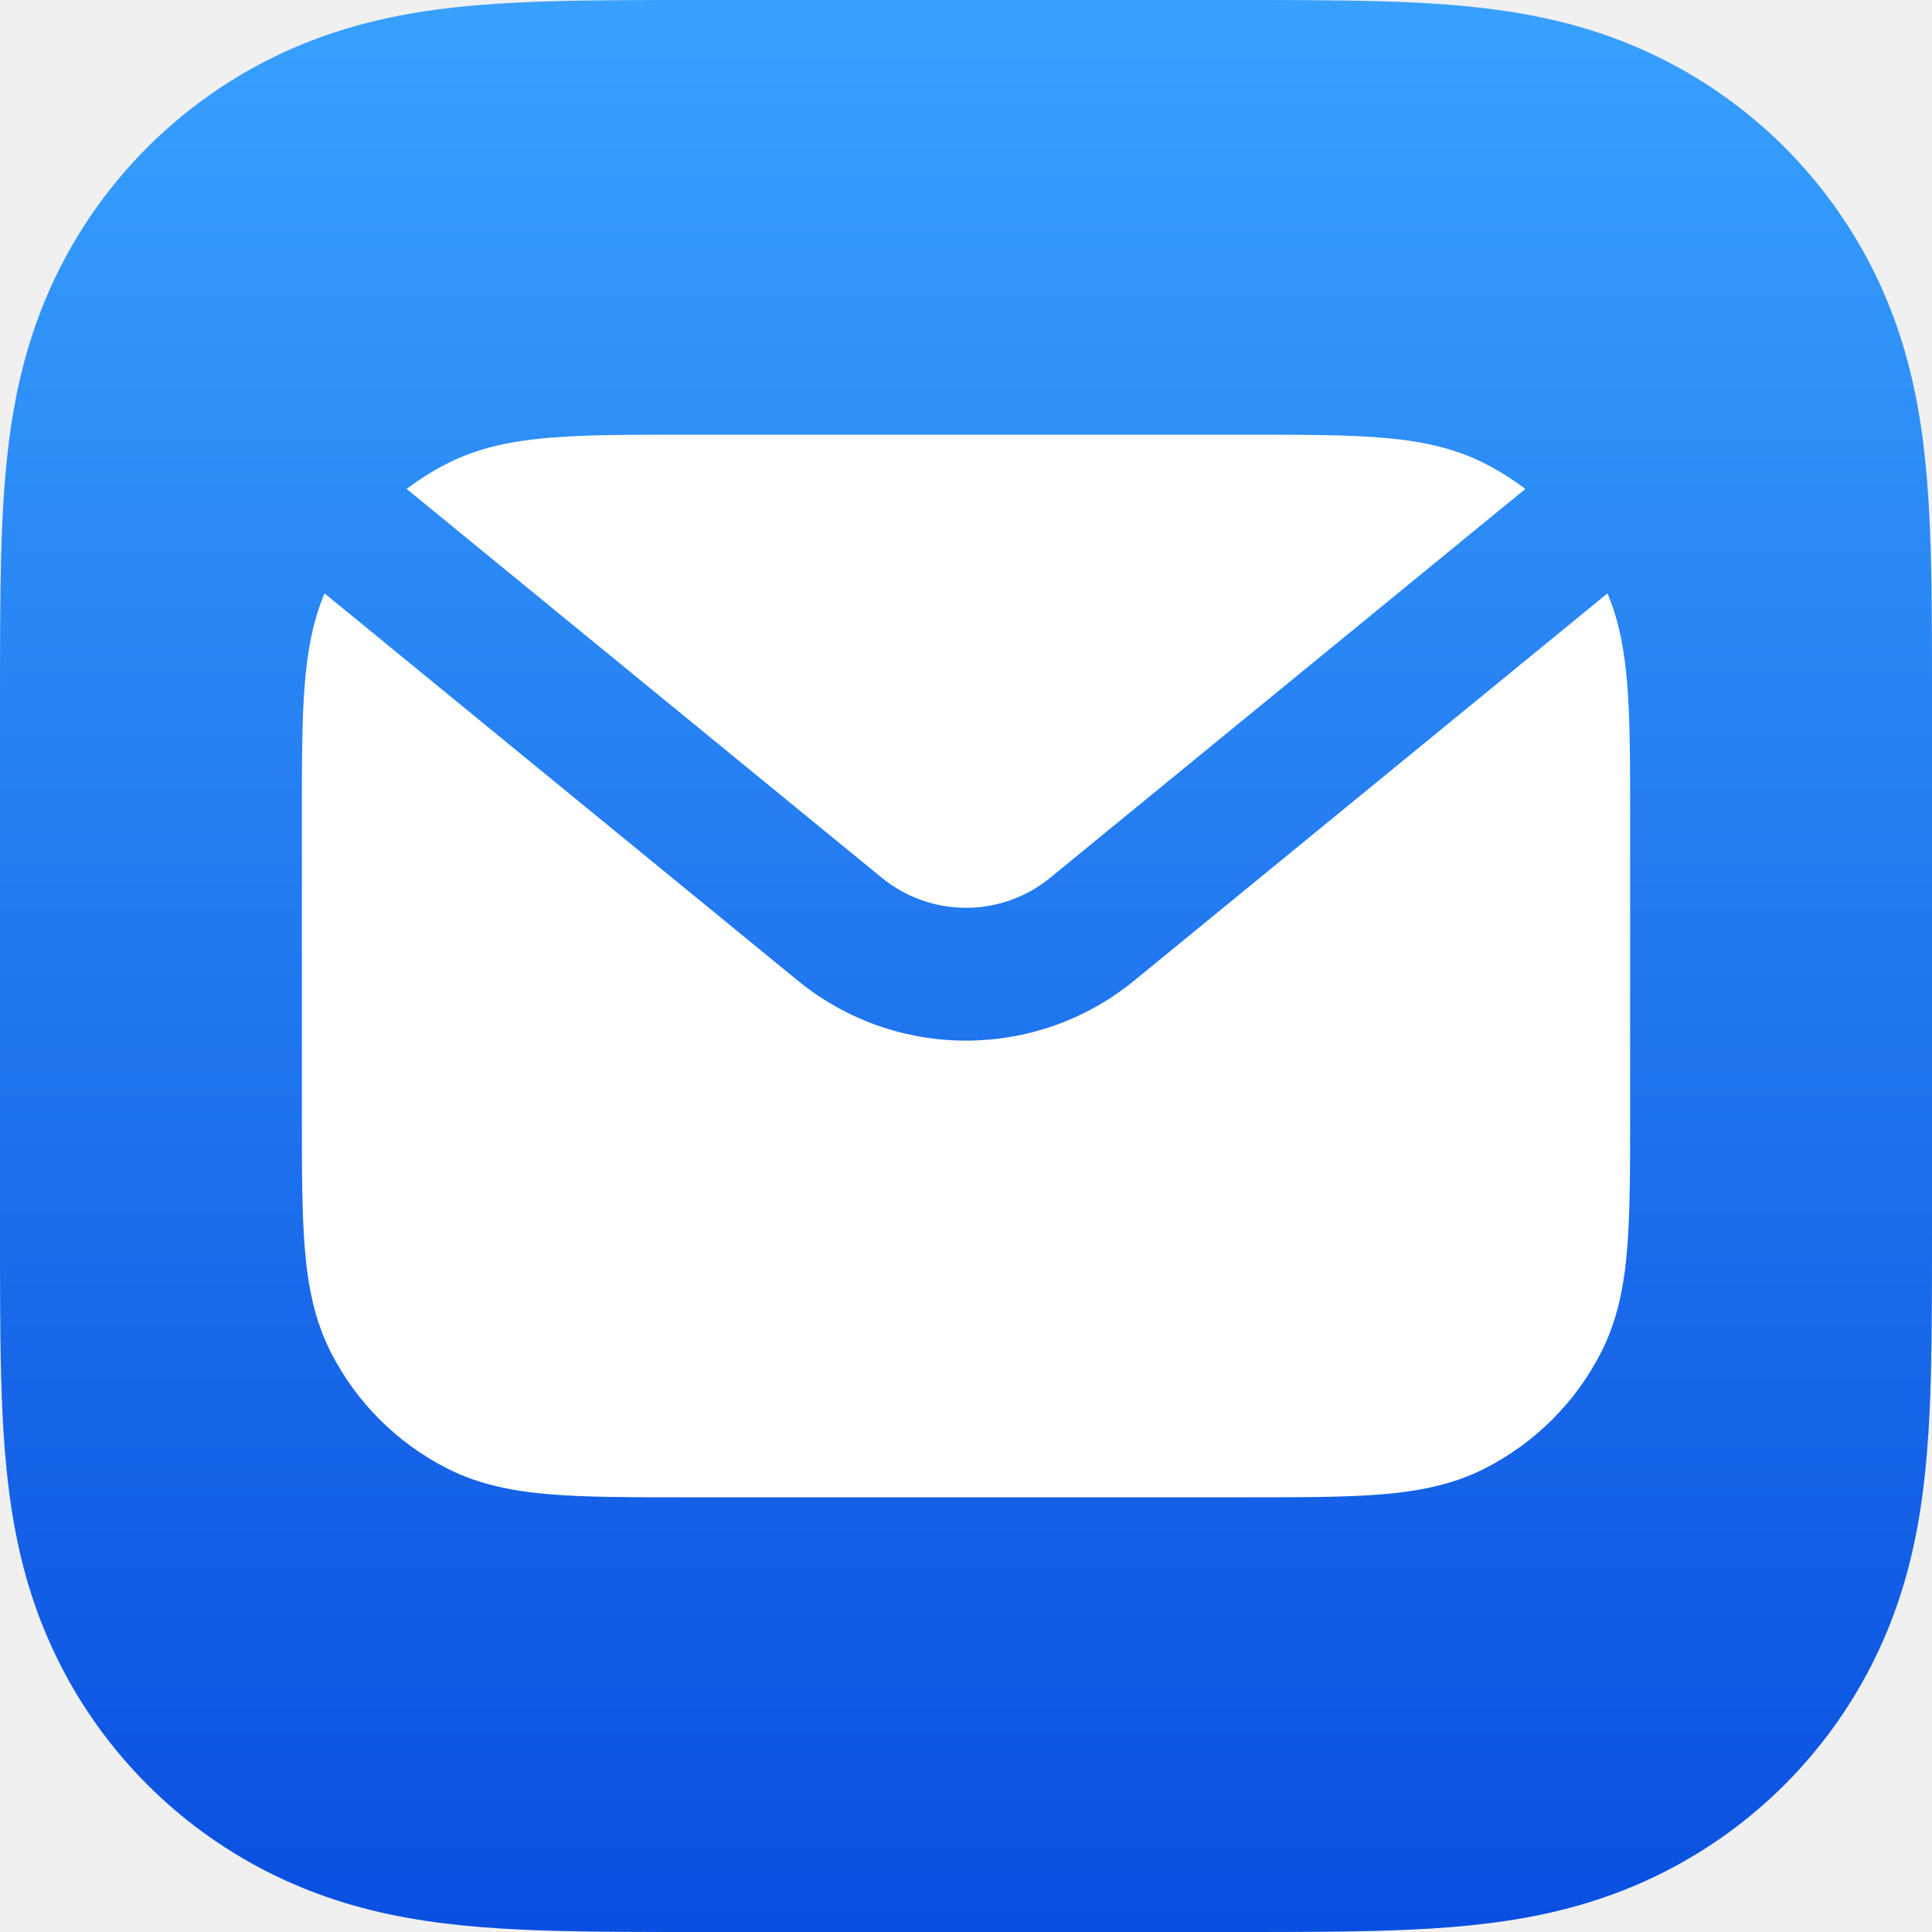
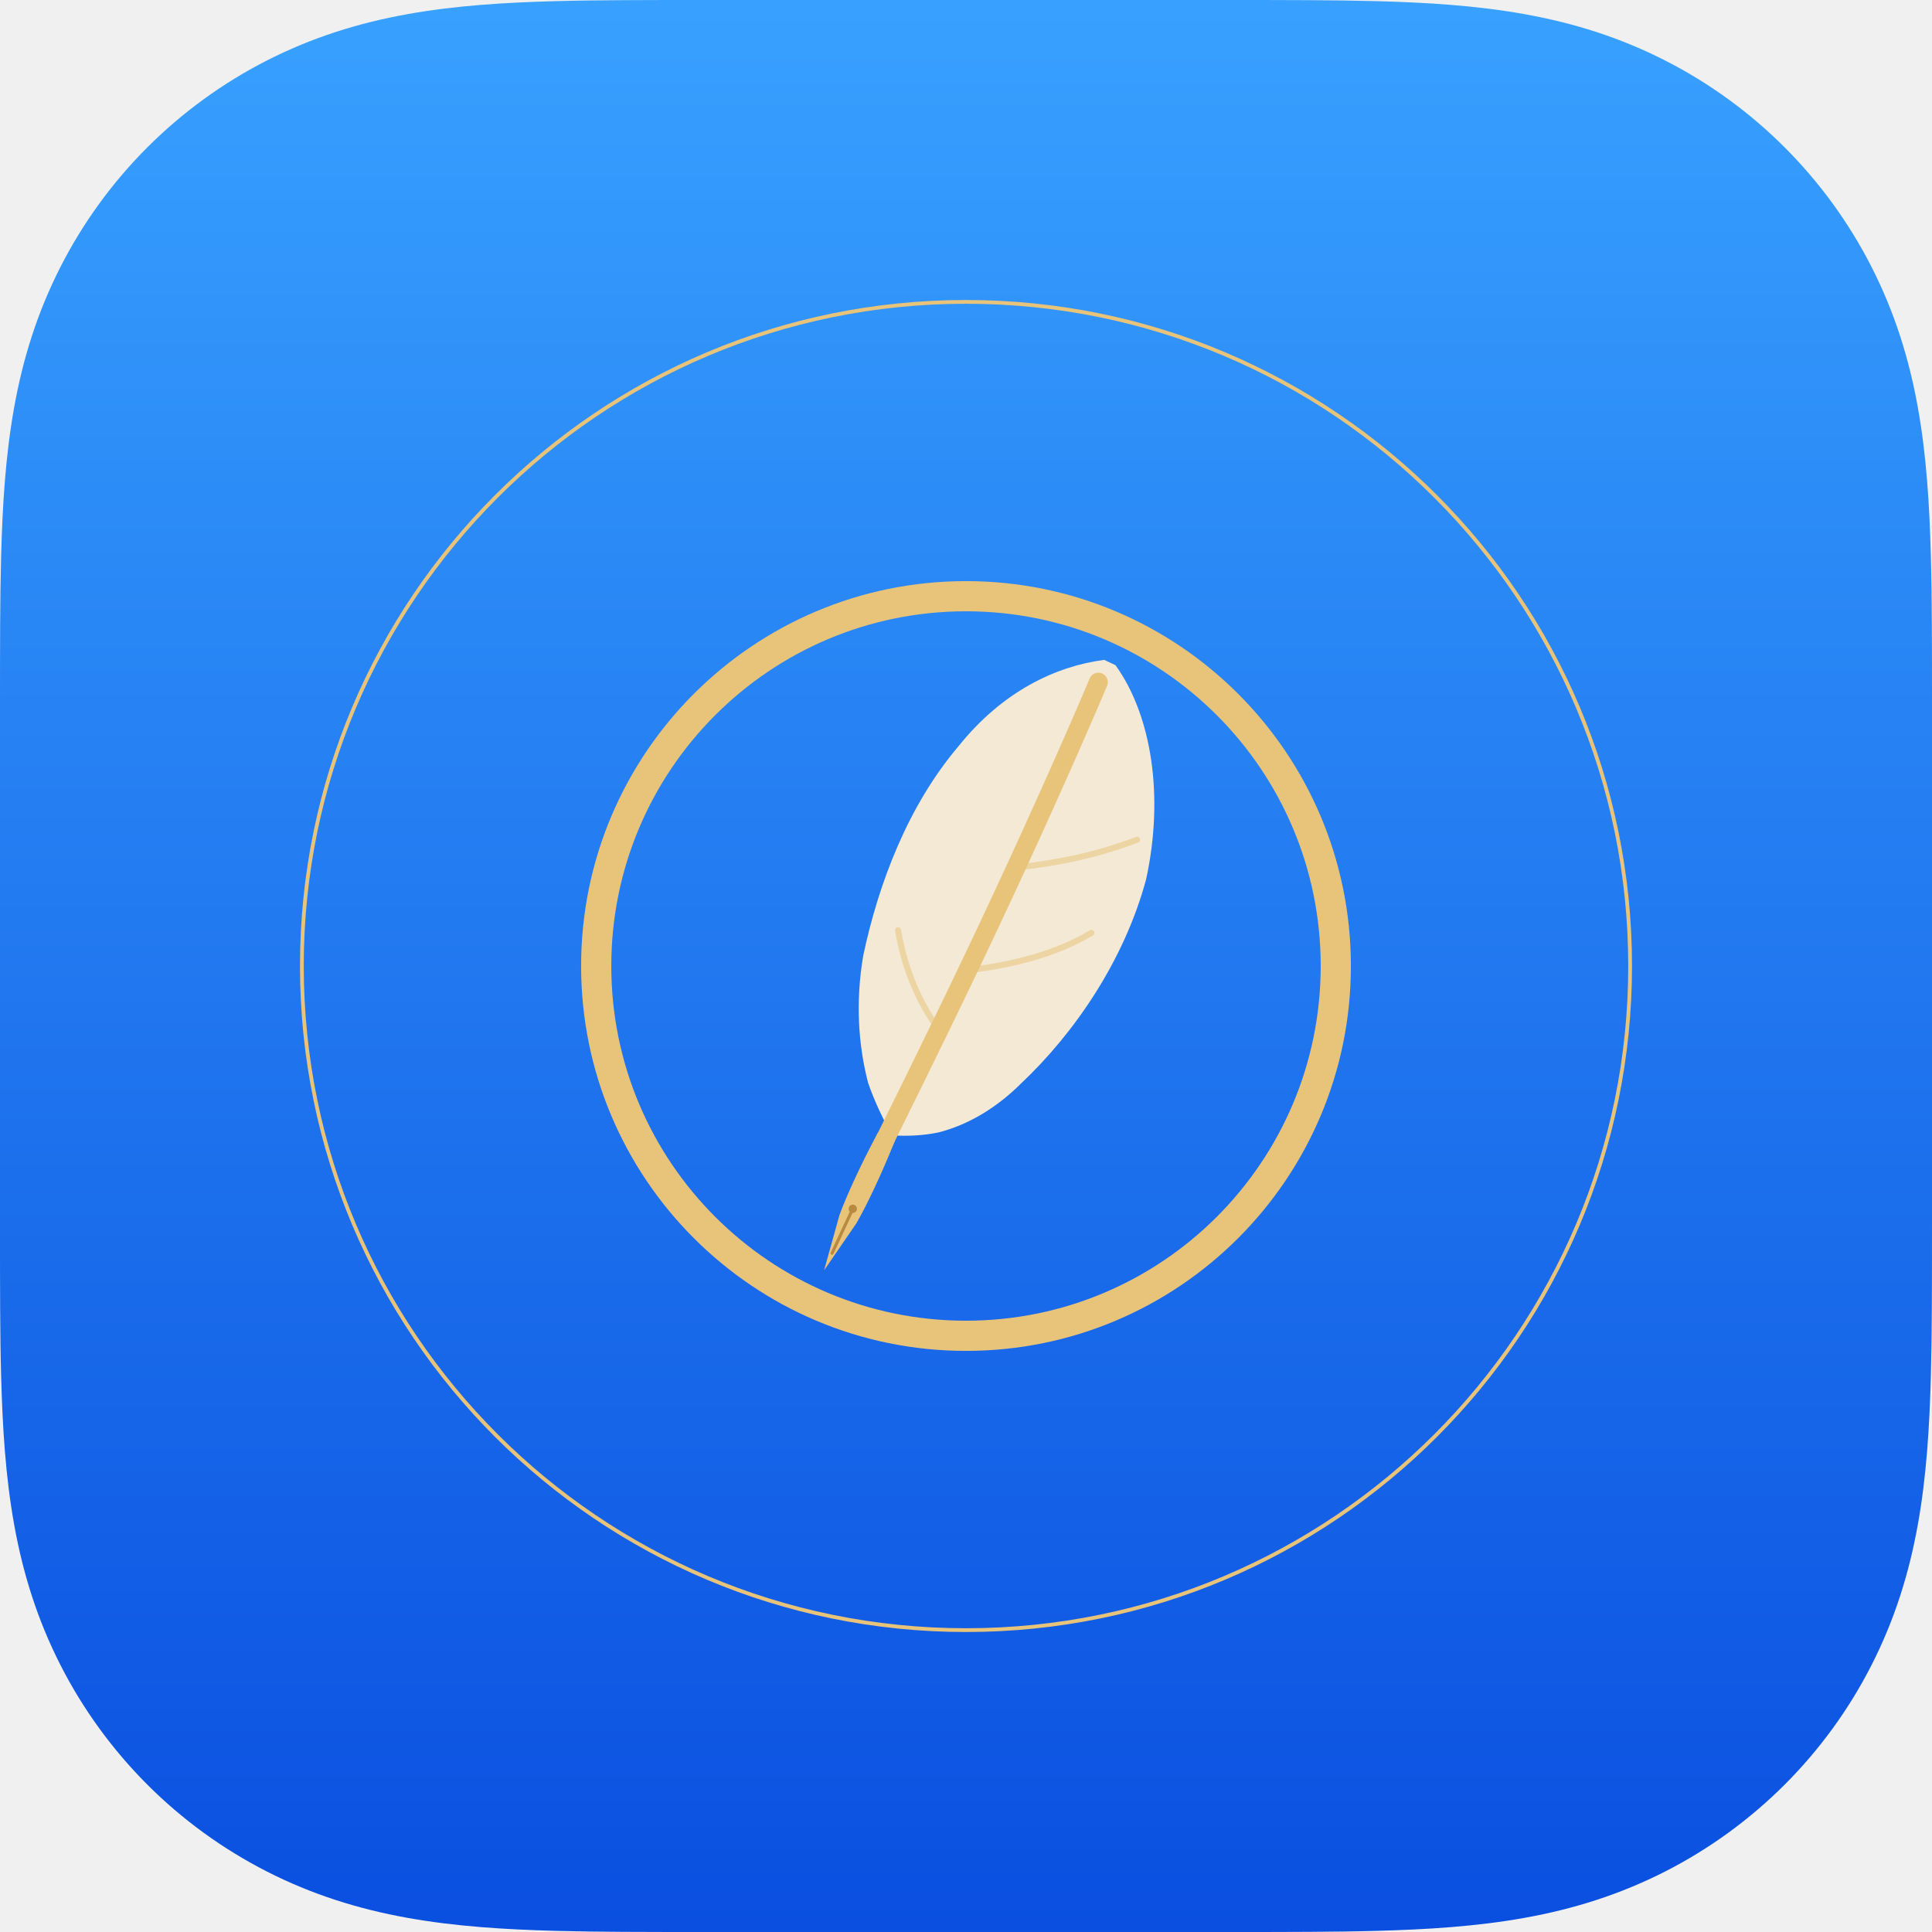
<svg xmlns="http://www.w3.org/2000/svg" width="1024" height="1024" viewBox="0 0 1024 1024" fill="none">
  <defs>
    <linearGradient id="background" x1="512" y1="1024" x2="512" y2="0" gradientUnits="userSpaceOnUse">
      <stop stop-color="#0A4FE0" />
      <stop offset="1" stop-color="#38A1FF" />
    </linearGradient>
    <clipPath id="appleCanvasMask" clipPathUnits="userSpaceOnUse">
      <path d="M1024.53 651.531C1024.53 665.771 1024.53 680.011 1024.45 694.261C1024.38 706.261 1024.24 718.251 1023.92 730.241C1023.21 756.371 1021.67 782.731 1017.03 808.581C1012.32 834.801 1004.63 859.201 992.501 883.021C980.581 906.431 965.011 927.861 946.431 946.431C927.851 965.001 906.431 980.581 883.021 992.501C859.201 1004.62 834.801 1012.32 808.581 1017.03C782.741 1021.68 756.381 1023.21 730.241 1023.92C718.251 1024.25 706.251 1024.38 694.261 1024.45C680.021 1024.54 665.781 1024.53 651.531 1024.53H373.531C359.291 1024.53 345.051 1024.53 330.801 1024.45C318.801 1024.38 306.811 1024.24 294.821 1023.92C268.691 1023.21 242.331 1021.67 216.481 1017.03C190.261 1012.32 165.861 1004.63 142.041 992.501C118.631 980.581 97.201 965.011 78.631 946.431C60.061 927.851 44.481 906.431 32.561 883.021C20.441 859.201 12.741 834.801 8.031 808.581C3.381 782.741 1.851 756.381 1.141 730.241C0.811 718.251 0.681 706.251 0.611 694.261C0.521 680.021 0.531 665.781 0.531 651.531V373.531C0.531 359.291 0.531 345.051 0.611 330.801C0.681 318.801 0.821 306.811 1.141 294.821C1.851 268.691 3.391 242.331 8.031 216.481C12.741 190.261 20.431 165.861 32.561 142.041C44.481 118.631 60.051 97.201 78.631 78.631C97.211 60.061 118.631 44.481 142.041 32.561C165.861 20.441 190.261 12.741 216.481 8.031C242.321 3.381 268.681 1.851 294.821 1.141C306.811 0.811 318.811 0.681 330.801 0.611C345.041 0.521 359.281 0.531 373.531 0.531H651.531C665.771 0.531 680.011 0.531 694.261 0.611C706.261 0.681 718.251 0.821 730.241 1.141C756.371 1.851 782.731 3.391 808.581 8.031C834.801 12.741 859.201 20.431 883.021 32.561C906.431 44.481 927.861 60.051 946.431 78.631C965.001 97.211 980.581 118.631 992.501 142.041C1004.62 165.861 1012.32 190.261 1017.03 216.481C1021.68 242.321 1023.21 268.681 1023.92 294.821C1024.25 306.811 1024.38 318.811 1024.45 330.801C1024.54 345.041 1024.53 359.281 1024.53 373.531V651.531Z" transform="translate(-0.530661 -0.530665)" fill="white" />
    </clipPath>
  </defs>
  <g clip-path="url(#appleCanvasMask)">
    <rect width="1024" height="1024" fill="url(#background)" />
-     <g transform="translate(89.6 89.6) scale(35.2)">
-       <path d="M2.341 6.389C2.162 6.814 2.084 7.265 2.044 7.748C2 8.289 2 8.954 2 9.759V14.241C2 15.046 2 15.711 2.044 16.252C2.09 16.814 2.189 17.331 2.436 17.816C2.819 18.569 3.431 19.18 4.184 19.564C4.669 19.811 5.186 19.91 5.748 19.956C6.289 20 6.954 20 7.759 20H16.241C17.046 20 17.711 20 18.252 19.956C18.814 19.91 19.331 19.811 19.816 19.564C20.569 19.18 21.18 18.569 21.564 17.816C21.811 17.331 21.91 16.814 21.956 16.252C22 15.711 22 15.046 22 14.241V9.759C22 8.954 22 8.289 21.956 7.748C21.916 7.265 21.838 6.814 21.659 6.389L14.533 12.22C13.059 13.425 10.941 13.425 9.467 12.22L2.341 6.389Z" fill="white" />
-       <path d="M20.422 4.817C20.233 4.673 20.03 4.545 19.816 4.436C19.331 4.189 18.814 4.09 18.252 4.044C17.711 4 17.046 4 16.241 4H7.759C6.954 4 6.289 4 5.748 4.044C5.186 4.09 4.669 4.189 4.184 4.436C3.97 4.545 3.767 4.673 3.578 4.817L10.733 10.672C11.47 11.274 12.53 11.274 13.267 10.672L20.422 4.817Z" fill="white" />
+     <circle cx="512" cy="512" r="352" fill="none" stroke="#E8C37A" stroke-width="2" />
+     <circle cx="512" cy="512" r="196" fill="none" stroke="#E8C37A" stroke-width="16" />
+     <g transform="translate(512 512) rotate(25)">
+       <path d="M 4.4 -178 C 33 -162 57.2 -126 67.1 -82 C 74.8 -38 67.1 8 52.8 44 C 46.2 62 36.3 76 24.2 86 C 17.6 91 9.9 95 2.2 98 C -5.5 92 -13.2 86 -20.9 78 C -34.1 62 -45.1 42 -51.7 18 C -60.5 -20 -63.8 -64 -52.8 -104 C -44 -140 -24.2 -164 -2.2 -178 Z" fill="#F4E9D4" />
+       <path d="M 4.4 -60 C 20.9 -70 38.5 -83 53.9 -99" fill="none" stroke="#E8C37A" stroke-width="3.2" stroke-linecap="round" opacity="0.55" />
+       <path d="M 4.4 0 C 22 -11 40.7 -26 52.8 -44" fill="none" stroke="#E8C37A" stroke-width="3.2" stroke-linecap="round" opacity="0.55" />
+       <path d="M -3.3 34 C -16.5 26 -29.7 14 -40.7 -2" fill="none" stroke="#E8C37A" stroke-width="3.2" stroke-linecap="round" opacity="0.55" />
+       <path d="M -5 100 C -6 118 -6 136 -5 148 L 0 178 L 5 148 C 6 136 6 118 5 100 Z" fill="#E8C37A" />
+       <path d="M 0 142 L 0 168" fill="none" stroke="#B8893F" stroke-width="1.6" stroke-linecap="round" />
+       <circle cx="0" cy="142" r="2.2" fill="#B8893F" />
+       <path d="M 0 102 C 1 60 2 10 2 -40 C 2 -90 1 -140 0 -166" fill="none" stroke="#E8C37A" stroke-width="10" stroke-linecap="round" />
    </g>
  </g>
</svg>
